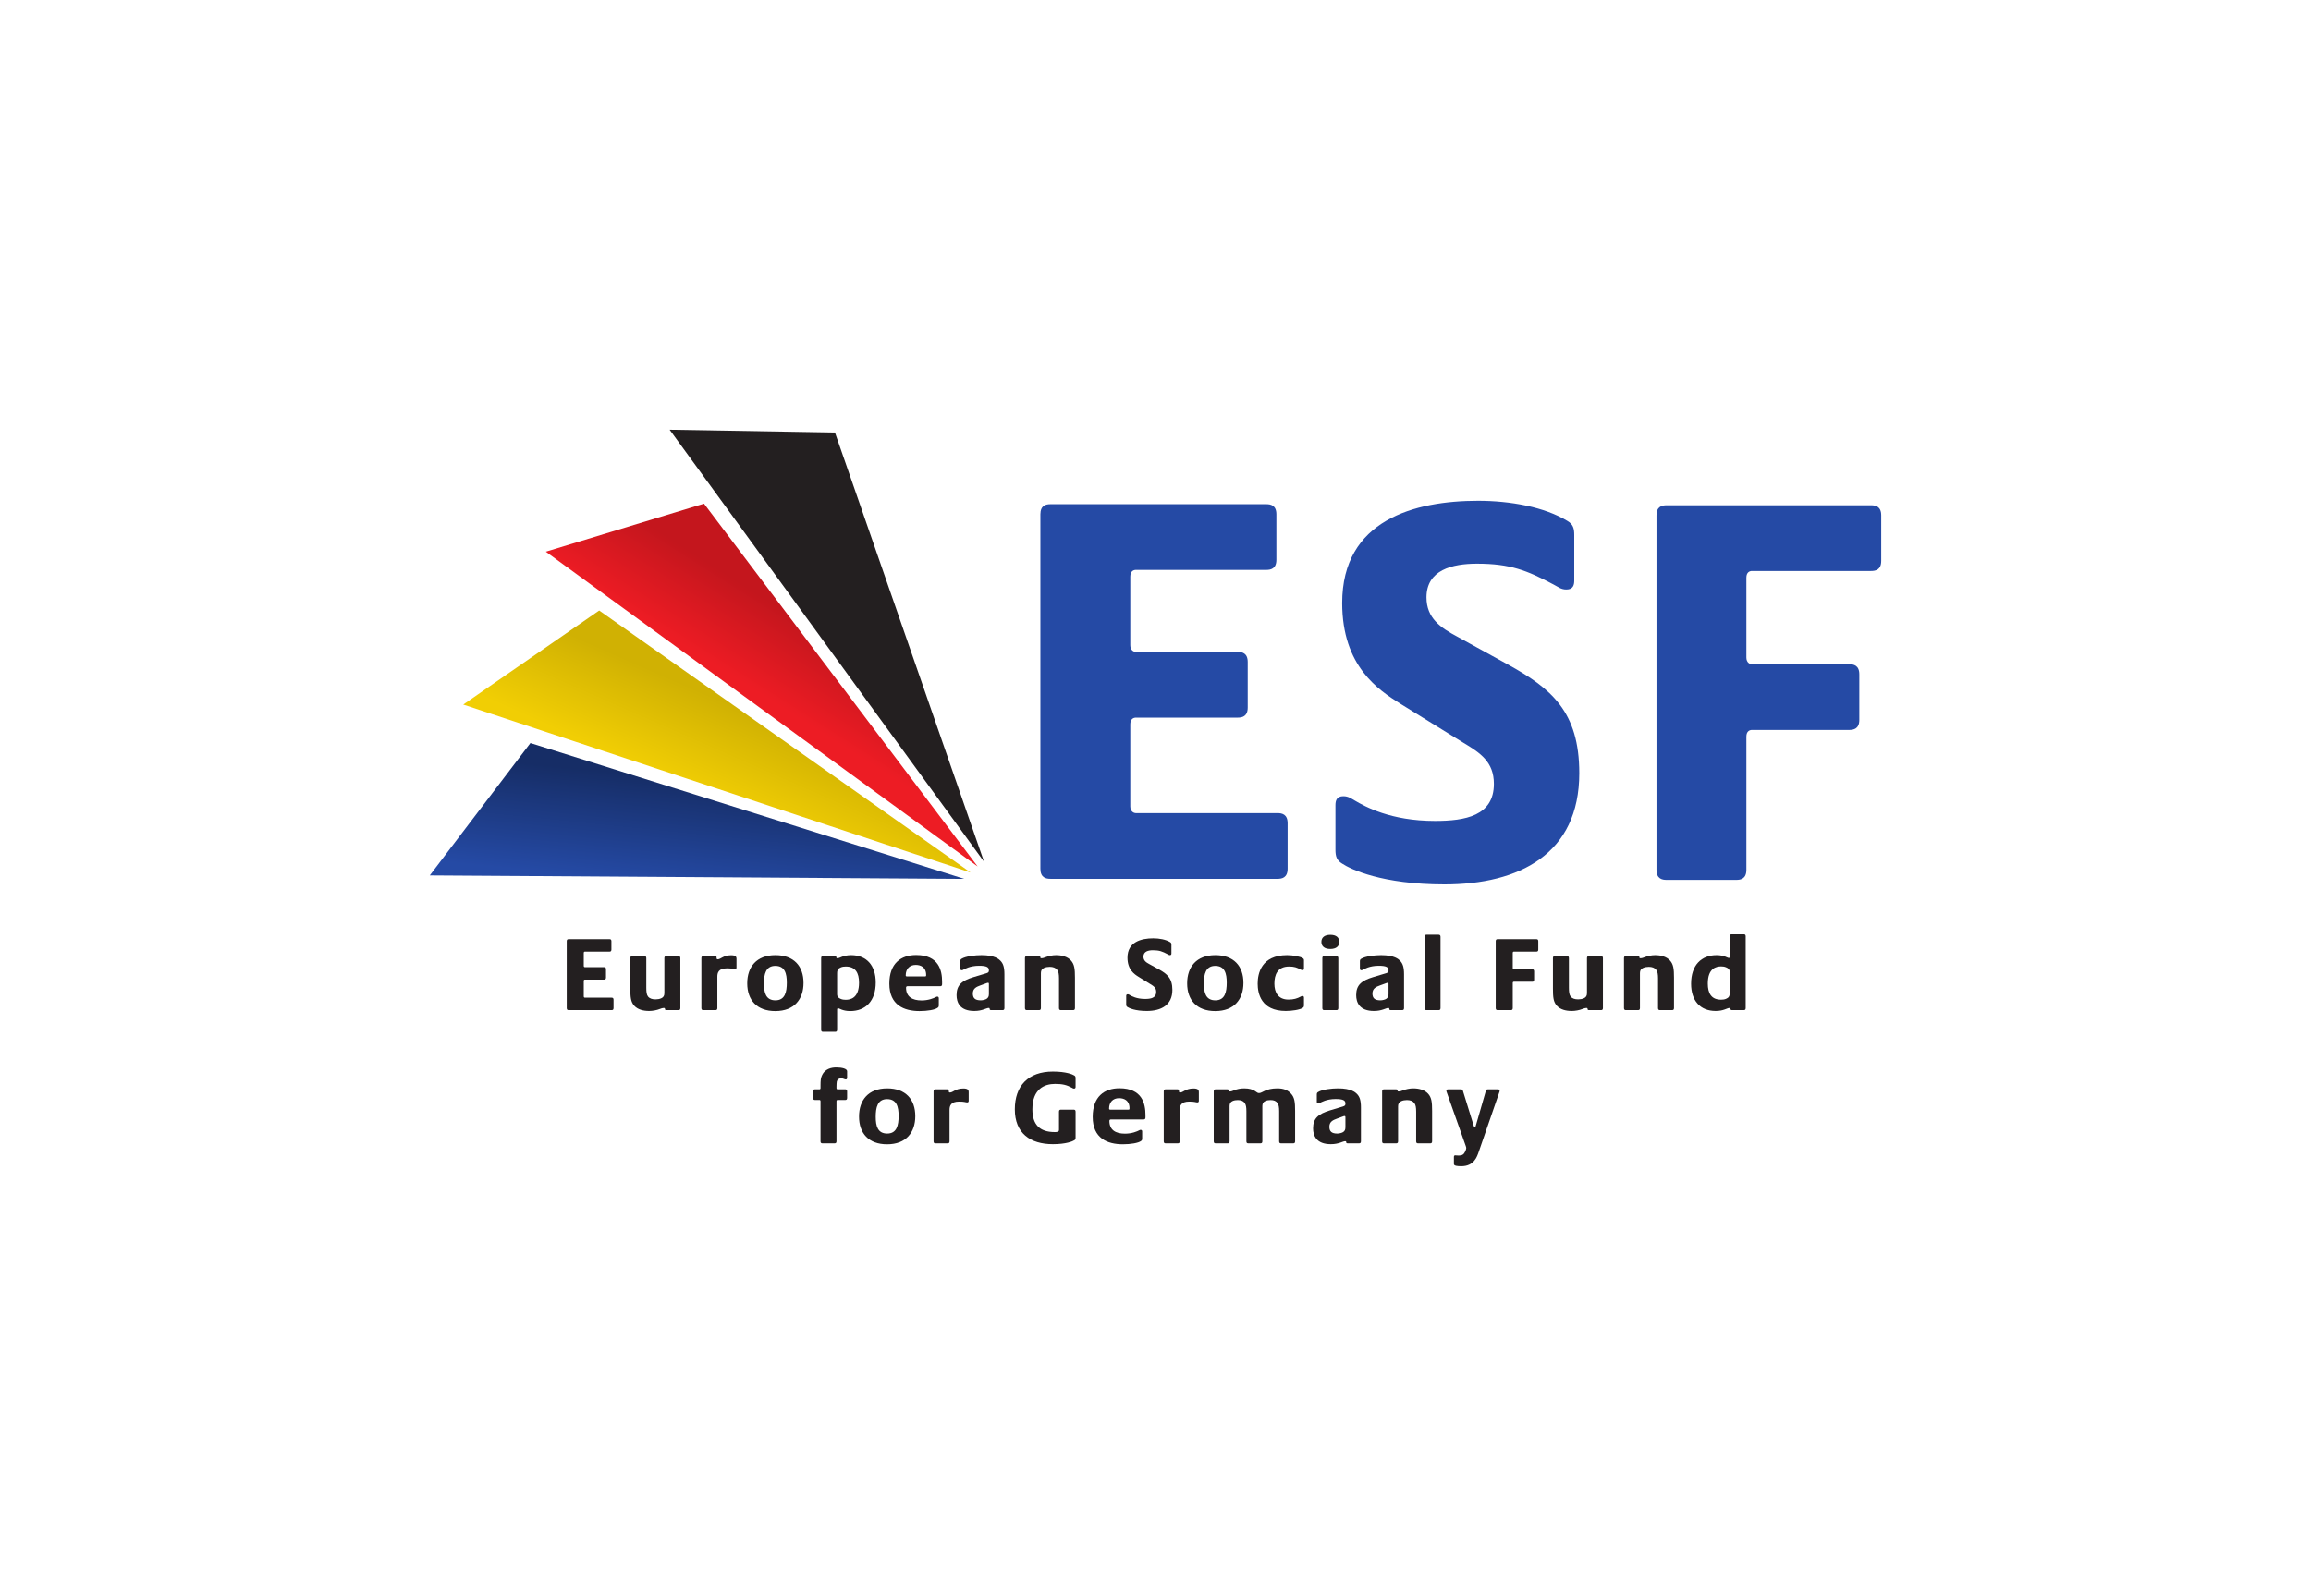
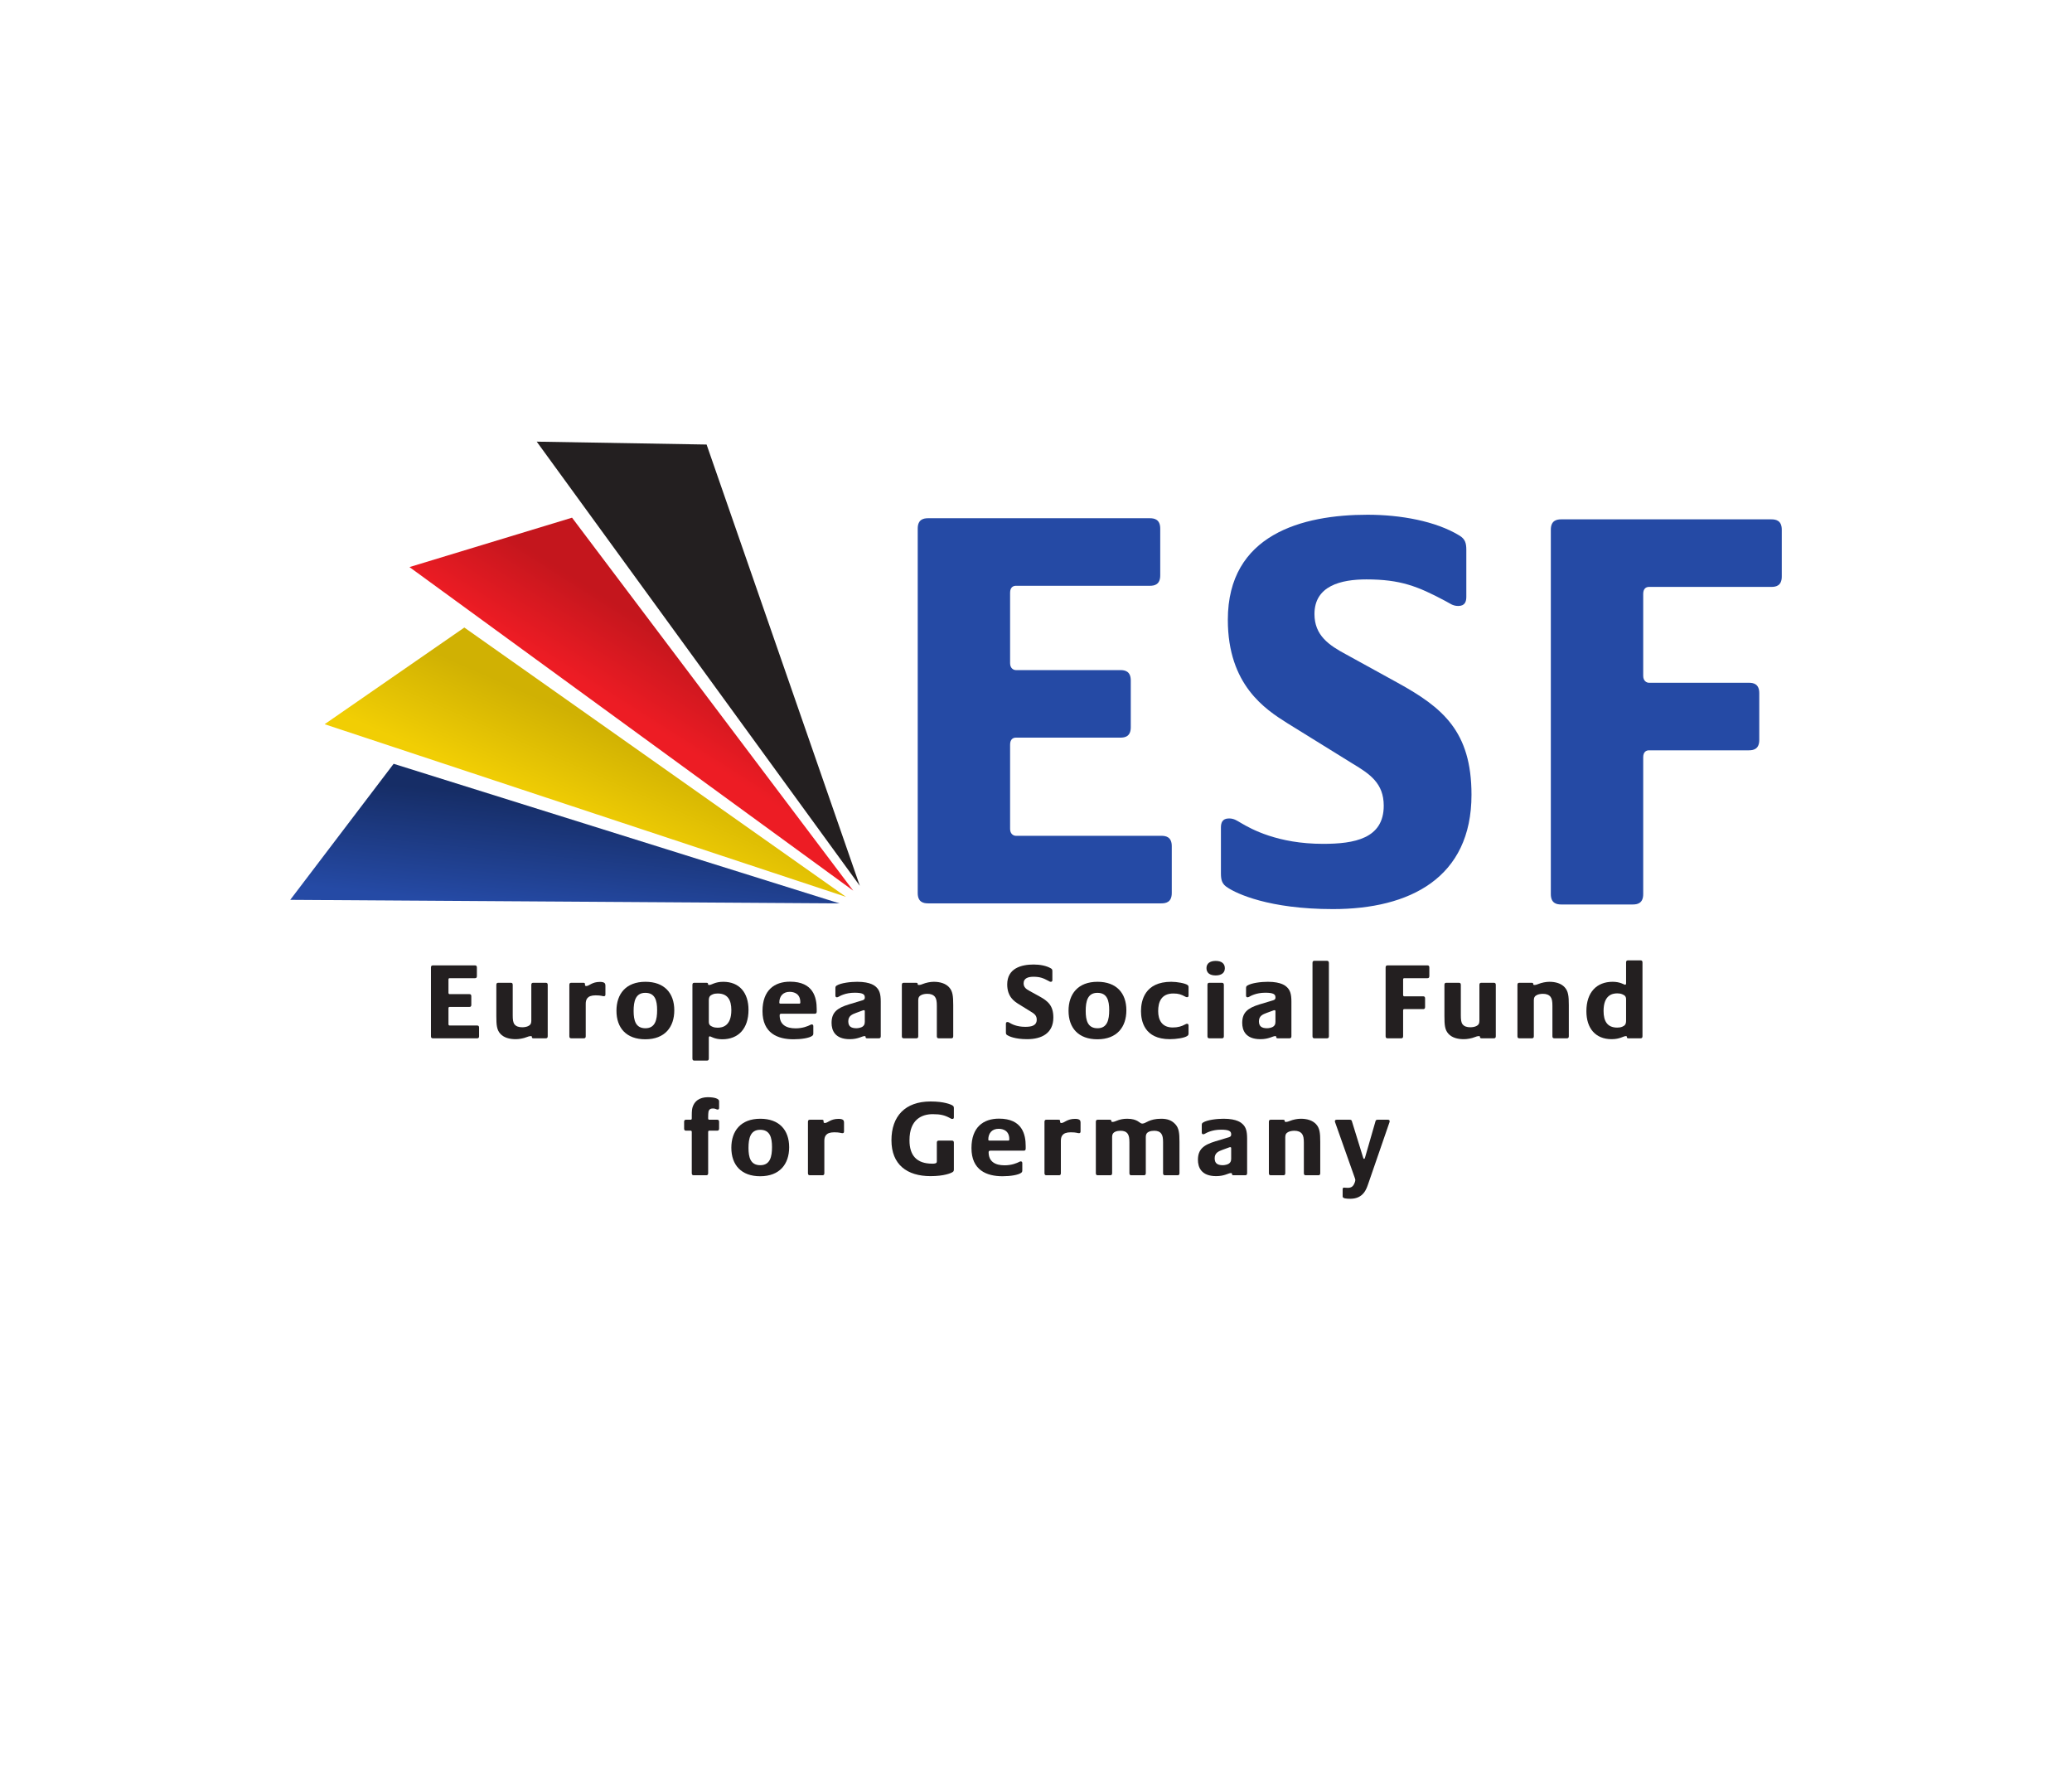
- <svg xmlns="http://www.w3.org/2000/svg" xmlns:xlink="http://www.w3.org/1999/xlink" width="188.202" height="130" id="svg12783" version="1.1">
+ <svg xmlns="http://www.w3.org/2000/svg" xmlns:xlink="http://www.w3.org/1999/xlink" width="164.202" height="140" id="svg12783" version="1.1">
  <defs id="defs12785">
    <clipPath clipPathUnits="userSpaceOnUse" id="clipPath5817-3">
      <path d="m 70.866,174.749 141.576,0 0,71.865 -141.576,0 0,-71.865 z" id="path5819-6" />
    </clipPath>
    <clipPath clipPathUnits="userSpaceOnUse" id="clipPath5837-1">
      <path d="m 70.866,203.122 52.142,-0.339 -42.327,13.253 -9.815,-12.914 z" id="path5839-0" />
    </clipPath>
    <linearGradient xlink:href="#linearGradient5845-9" id="linearGradient11498" gradientUnits="userSpaceOnUse" gradientTransform="matrix(-1.05017,-10.39465,-10.39465,1.05017,97.88153,212.3014)" spreadMethod="pad" x1="0" y1="0" x2="1" y2="0" />
    <linearGradient x1="0" y1="0" x2="1" y2="0" gradientUnits="userSpaceOnUse" gradientTransform="matrix(-1.05017,-10.39465,-10.39465,1.05017,97.88153,212.3014)" spreadMethod="pad" id="linearGradient5845-9">
      <stop style="stop-opacity:1;stop-color:#162d66" offset="0" id="stop5847-7" />
      <stop style="stop-opacity:1;stop-color:#254aa5" offset="1" id="stop5849-5" />
    </linearGradient>
    <clipPath clipPathUnits="userSpaceOnUse" id="clipPath5857-71">
      <path d="m 82.185,234.708 42.123,-30.716 -26.693,35.405 -15.43,-4.689 z" id="path5859-9" />
    </clipPath>
    <linearGradient xlink:href="#linearGradient5865-3" id="linearGradient11500" gradientUnits="userSpaceOnUse" gradientTransform="matrix(5.145,8.0852,8.0852,-5.145,103.8832,220.3507)" spreadMethod="pad" x1="0" y1="0" x2="1" y2="0" />
    <linearGradient x1="0" y1="0" x2="1" y2="0" gradientUnits="userSpaceOnUse" gradientTransform="matrix(5.145,8.0852,8.0852,-5.145,103.8832,220.3507)" spreadMethod="pad" id="linearGradient5865-3">
      <stop style="stop-opacity:1;stop-color:#ed1c24" offset="0" id="stop5867-1" />
      <stop style="stop-opacity:1;stop-color:#c4161d" offset="0.842" id="stop5869-2" />
      <stop style="stop-opacity:1;stop-color:#c4161d" offset="0.842" id="stop5871-2" />
      <stop style="stop-opacity:1;stop-color:#c4161d" offset="1" id="stop5873-8" />
    </linearGradient>
    <clipPath clipPathUnits="userSpaceOnUse" id="clipPath5881-3">
      <path d="m 70.866,174.749 141.576,0 0,71.865 -141.576,0 0,-71.865 z" id="path5883-3" />
    </clipPath>
    <clipPath clipPathUnits="userSpaceOnUse" id="clipPath5893-5">
      <path d="M 74.13,219.793 123.622,203.404 87.392,228.97 74.13,219.793 z" id="path5895-6" />
    </clipPath>
    <linearGradient xlink:href="#linearGradient5901-8" id="linearGradient11502" gradientUnits="userSpaceOnUse" gradientTransform="matrix(3.88507,8.8204,8.8204,-3.88507,98.46063,210.6549)" spreadMethod="pad" x1="0" y1="0" x2="1" y2="0" />
    <linearGradient x1="0" y1="0" x2="1" y2="0" gradientUnits="userSpaceOnUse" gradientTransform="matrix(3.88507,8.8204,8.8204,-3.88507,98.46063,210.6549)" spreadMethod="pad" id="linearGradient5901-8">
      <stop style="stop-opacity:1;stop-color:#f1ce04" offset="0" id="stop5903-6" />
      <stop style="stop-opacity:1;stop-color:#d0b103" offset="0.94" id="stop5905-6" />
      <stop style="stop-opacity:1;stop-color:#d0b103" offset="0.94" id="stop5907-3" />
      <stop style="stop-opacity:1;stop-color:#d0b103" offset="1" id="stop5909-4" />
    </linearGradient>
    <clipPath clipPathUnits="userSpaceOnUse" id="clipPath5917-8">
      <path d="m 70.866,174.749 141.576,0 0,71.865 -141.576,0 0,-71.865 z" id="path5919-33" />
    </clipPath>
  </defs>
-   <g id="layer1" transform="translate(-103.0418,-335.9336)">
+   <g id="layer1" transform="translate(-115.0418,-335.9336)">
    <g transform="matrix(0.75,0,0,0.75,119.7333,-343.338)" id="g9717">
      <g id="g13879" transform="translate(-200.5151,797.71)">
        <g id="g6668-3" transform="matrix(1.113203,0,0,-1.113203,146.0382,429.1832)">
          <g id="g5813-7">
            <g id="g5815-4" clip-path="url(#clipPath5817-3)">
              <g id="g5821-6" transform="translate(153.5546,202.7882)">
                <path d="m 0,0 -22.141,0 c -0.439,0 -0.987,0.11 -0.987,0.987 l 0,34.583 c 0,0.877 0.548,0.986 0.987,0.986 l 21.046,0 c 0.437,0 0.986,-0.109 0.986,-0.986 l 0,-4.44 c 0,-0.877 -0.549,-0.986 -0.986,-0.986 l -12.716,0 c -0.22,0 -0.548,-0.11 -0.548,-0.658 l 0,-6.686 c 0,-0.494 0.328,-0.658 0.548,-0.658 l 9.92,0 c 0.439,0 0.986,-0.109 0.986,-0.986 l 0,-4.44 c 0,-0.877 -0.547,-0.986 -0.986,-0.986 l -9.92,0 c -0.22,0 -0.548,-0.11 -0.548,-0.658 l 0,-8.003 c 0,-0.491 0.328,-0.656 0.548,-0.656 L 0,6.413 c 0.439,0 0.987,-0.111 0.987,-0.987 l 0,-4.439 C 0.987,0.11 0.439,0 0,0" style="fill:#254aa5;fill-opacity:1;fill-rule:nonzero;stroke:none" id="path5823-0" />
              </g>
              <g id="g5825-5" transform="translate(169.8386,202.2443)">
                <path d="m 0,0 c -6.084,0 -9.152,1.48 -9.976,2.028 -0.547,0.329 -0.656,0.712 -0.656,1.37 l 0,4.33 c 0,0.438 0.109,0.877 0.767,0.877 0.492,0 0.767,-0.22 1.151,-0.439 0.932,-0.548 3.452,-1.973 7.782,-1.973 2.96,0 5.754,0.493 5.754,3.617 0,2.137 -1.315,3.014 -2.959,4.001 l -6.193,3.837 c -2.083,1.314 -5.646,3.617 -5.646,9.81 0,8.111 7.071,9.974 13.264,9.974 3.124,0 6.467,-0.602 8.714,-1.972 0.547,-0.33 0.659,-0.713 0.659,-1.371 l 0,-4.439 c 0,-0.439 -0.112,-0.877 -0.768,-0.877 -0.548,0 -0.822,0.274 -1.261,0.493 -2.576,1.37 -4.22,2.028 -7.454,2.028 -2.411,0 -4.931,-0.603 -4.931,-3.288 0,-2.028 1.37,-2.96 3.013,-3.837 L 6.138,21.484 C 10.413,19.127 13.152,16.88 13.152,10.851 13.152,2.959 7.289,0 0,0" style="fill:#254aa5;fill-opacity:1;fill-rule:nonzero;stroke:none" id="path5827-6" />
              </g>
              <g id="g5829-5" transform="translate(211.4556,232.8258)">
                <path d="m 0,0 -11.619,0 c -0.218,0 -0.547,-0.109 -0.547,-0.658 l 0,-7.782 c 0,-0.494 0.329,-0.658 0.547,-0.658 l 9.482,0 c 0.439,0 0.987,-0.109 0.987,-0.986 l 0,-4.44 c 0,-0.876 -0.548,-0.986 -0.987,-0.986 l -9.482,0 c -0.218,0 -0.547,-0.11 -0.547,-0.658 l 0,-12.988 c 0,-0.878 -0.548,-0.987 -0.986,-0.987 l -6.797,0 c -0.438,0 -0.986,0.109 -0.986,0.987 l 0,34.582 c 0,0.877 0.548,0.987 0.986,0.987 L 0,6.413 c 0.439,0 0.987,-0.11 0.987,-0.987 l 0,-4.439 C 0.987,0.109 0.439,0 0,0" style="fill:#254aa5;fill-opacity:1;fill-rule:nonzero;stroke:none" id="path5831-4" />
              </g>
            </g>
          </g>
          <g id="g5833-7">
            <g id="g5835-4" clip-path="url(#clipPath5837-1)">
              <g id="g5841-7">
                <g id="g5843-0">
                  <path d="m 70.866,203.122 52.142,-0.339 -42.327,13.253 -9.815,-12.914 z" style="fill:url(#linearGradient11498);stroke:none" id="path5851-6" />
                </g>
              </g>
            </g>
          </g>
          <g id="g5853-1">
            <g id="g5855-0" clip-path="url(#clipPath5857-71)">
              <g id="g5861-1">
                <g id="g5863-5">
                  <path d="m 82.185,234.708 42.123,-30.716 -26.693,35.405 -15.43,-4.689 z" style="fill:url(#linearGradient11500);stroke:none" id="path5875-5" />
                </g>
              </g>
            </g>
          </g>
          <g id="g5877-9">
            <g id="g5879-5" clip-path="url(#clipPath5881-3)">
              <g id="g5885-4" transform="translate(124.9311,204.4547)">
                <path d="M 0,0 -14.544,41.885 -30.668,42.159 0,0 z" style="fill:#231f20;fill-opacity:1;fill-rule:nonzero;stroke:none" id="path5887-5" />
              </g>
            </g>
          </g>
          <g id="g5889-0">
            <g id="g5891-8" clip-path="url(#clipPath5893-5)">
              <g id="g5897-5">
                <g id="g5899-3">
                  <path d="M 74.13,219.793 123.622,203.404 87.392,228.97 74.13,219.793 z" style="fill:url(#linearGradient11502);stroke:none" id="path5911-2" />
                </g>
              </g>
            </g>
          </g>
          <g id="g5913-3">
            <g id="g5915-7" clip-path="url(#clipPath5917-8)">
              <g id="g5921-9" transform="translate(88.6039,189.9799)">
                <path d="m 0,0 -4.192,0 c -0.083,0 -0.187,0.02 -0.187,0.187 l 0,6.547 c 0,0.166 0.104,0.187 0.187,0.187 l 3.984,0 c 0.084,0 0.187,-0.021 0.187,-0.187 l 0,-0.84 c 0,-0.167 -0.103,-0.187 -0.187,-0.187 l -2.407,0 c -0.041,0 -0.103,-0.021 -0.103,-0.125 l 0,-1.266 c 0,-0.093 0.062,-0.124 0.103,-0.124 l 1.878,0 c 0.083,0 0.187,-0.021 0.187,-0.187 l 0,-0.84 c 0,-0.167 -0.104,-0.187 -0.187,-0.187 l -1.878,0 c -0.041,0 -0.103,-0.021 -0.103,-0.124 l 0,-1.516 c 0,-0.093 0.062,-0.124 0.103,-0.124 l 2.615,0 c 0.083,0 0.187,-0.021 0.187,-0.187 l 0,-0.84 C 0.187,0.02 0.083,0 0,0" style="fill:#231f20;fill-opacity:1;fill-rule:nonzero;stroke:none" id="path5923-8" />
              </g>
              <g id="g5925-7" transform="translate(95.1196,189.9799)">
                <path d="m 0,0 -1.173,0 c -0.124,0 -0.145,0.062 -0.145,0.135 0,0.041 0,0.072 -0.104,0.072 -0.124,0 -0.29,-0.051 -0.383,-0.093 -0.301,-0.124 -0.727,-0.197 -1.048,-0.197 -0.592,0 -1.121,0.145 -1.453,0.508 -0.342,0.374 -0.384,0.83 -0.384,1.682 l 0,2.977 c 0,0.166 0.104,0.187 0.187,0.187 l 1.183,0 c 0.083,0 0.186,-0.021 0.186,-0.187 l 0,-2.895 c 0,-0.414 0.032,-0.684 0.166,-0.861 0.156,-0.197 0.405,-0.28 0.737,-0.28 0.177,0 0.394,0.031 0.55,0.104 0.208,0.093 0.311,0.239 0.311,0.498 l 0,3.434 c 0,0.166 0.104,0.187 0.187,0.187 l 1.183,0 c 0.083,0 0.187,-0.021 0.187,-0.187 l 0,-4.897 C 0.187,0.02 0.083,0 0,0" style="fill:#231f20;fill-opacity:1;fill-rule:nonzero;stroke:none" id="path5927-5" />
              </g>
              <g id="g5929-4" transform="translate(100.6388,193.9749)">
                <path d="m 0,0 c -0.156,0 -0.239,0.083 -0.789,0.083 -0.83,0 -0.934,-0.435 -0.934,-0.82 l 0,-3.071 c 0,-0.167 -0.103,-0.187 -0.186,-0.187 l -1.183,0 c -0.083,0 -0.187,0.02 -0.187,0.187 l 0,4.897 c 0,0.166 0.104,0.187 0.187,0.187 l 1.152,0 c 0.124,0 0.145,-0.062 0.145,-0.135 l 0,-0.082 c 0,-0.053 0.052,-0.094 0.114,-0.094 0.301,0 0.529,0.394 1.307,0.394 0.457,0 0.519,-0.166 0.519,-0.342 l 0,-0.862 C 0.145,0.062 0.104,0 0,0" style="fill:#231f20;fill-opacity:1;fill-rule:nonzero;stroke:none" id="path5931-7" />
              </g>
              <g id="g5933-1" transform="translate(104.5705,194.2964)">
                <path d="m 0,0 c -0.934,0 -1.11,-0.809 -1.11,-1.722 0,-0.893 0.187,-1.64 1.12,-1.64 0.934,0 1.111,0.809 1.111,1.723 C 1.121,-0.747 0.934,0 0,0 m 0,-4.41 c -1.795,0 -2.739,1.07 -2.739,2.708 0,1.588 0.892,2.75 2.749,2.75 1.796,0 2.74,-1.069 2.74,-2.708 0,-1.587 -0.893,-2.75 -2.75,-2.75" style="fill:#231f20;fill-opacity:1;fill-rule:nonzero;stroke:none" id="path5935-2" />
              </g>
              <g id="g5937-2" transform="translate(111.4389,194.2339)">
                <path d="m 0,0 c -0.166,0 -0.332,-0.021 -0.477,-0.083 -0.229,-0.104 -0.364,-0.196 -0.364,-0.581 l 0,-2.023 c 0,-0.28 0.135,-0.384 0.364,-0.478 0.145,-0.062 0.311,-0.082 0.477,-0.082 0.467,0 1.297,0.165 1.297,1.67 C 1.297,-0.611 0.944,0 0,0 m 0.436,-4.347 c -0.737,0 -1.079,0.28 -1.183,0.28 -0.062,0 -0.094,-0.052 -0.094,-0.135 l 0,-1.982 c 0,-0.166 -0.103,-0.186 -0.186,-0.186 l -1.183,0 c -0.083,0 -0.187,0.02 -0.187,0.186 l 0,7.014 c 0,0.166 0.104,0.187 0.187,0.187 l 1.152,0 c 0.124,0 0.145,-0.062 0.145,-0.135 0,-0.041 0.01,-0.073 0.114,-0.073 0.228,0 0.539,0.301 1.328,0.301 1.525,0 2.397,-1.027 2.397,-2.666 0,-1.816 -0.996,-2.791 -2.49,-2.791" style="fill:#231f20;fill-opacity:1;fill-rule:nonzero;stroke:none" id="path5939-7" />
              </g>
              <g id="g5941-9" transform="translate(118.2658,194.3899)">
                <path d="m 0,0 c -0.612,0 -0.976,-0.405 -0.976,-1.017 0,-0.062 0.021,-0.103 0.125,-0.103 l 1.743,0 c 0.104,0 0.125,0.02 0.125,0.134 C 1.017,-0.187 0.446,0 0,0 m 2.386,-2.076 -3.175,0 c -0.093,0 -0.155,-0.041 -0.155,-0.145 0,-0.881 0.602,-1.244 1.515,-1.244 0.684,0 1.182,0.218 1.38,0.321 0.062,0.031 0.083,0.052 0.155,0.052 0.114,0 0.145,-0.083 0.145,-0.166 l 0,-0.654 c 0,-0.135 -0.01,-0.197 -0.114,-0.27 -0.259,-0.197 -0.996,-0.321 -1.763,-0.321 -1.516,0 -2.947,0.581 -2.947,2.676 0,1.982 1.131,2.792 2.615,2.792 2.22,0 2.531,-1.515 2.531,-2.604 l 0,-0.25 c 0,-0.166 -0.104,-0.187 -0.187,-0.187" style="fill:#231f20;fill-opacity:1;fill-rule:nonzero;stroke:none" id="path5943-8" />
              </g>
              <g id="g5945-5" transform="translate(125.4036,192.5429)">
                <path d="m 0,0 c 0,0.073 -0.021,0.104 -0.083,0.104 -0.073,0 -0.073,-0.01 -0.166,-0.042 L -0.84,-0.155 c -0.333,-0.125 -0.727,-0.27 -0.727,-0.789 0,-0.467 0.238,-0.664 0.779,-0.664 0.196,0 0.477,0.073 0.58,0.156 C -0.104,-1.369 0,-1.276 0,-1.006 L 0,0 z m 1.328,-2.563 -1.11,0 c -0.125,0 -0.146,0.062 -0.146,0.135 0,0.042 0,0.073 -0.103,0.073 -0.229,0 -0.602,-0.291 -1.391,-0.291 -1.411,0 -1.732,0.831 -1.732,1.546 0,0.986 0.519,1.411 1.639,1.754 l 1.173,0.353 C -0.166,1.059 0,1.09 0,1.297 l 0,0.042 c 0,0.29 -0.228,0.425 -0.965,0.425 -0.882,0 -1.411,-0.322 -1.526,-0.384 -0.062,-0.031 -0.093,-0.051 -0.165,-0.051 -0.093,0 -0.135,0.072 -0.135,0.166 l 0,0.674 c 0,0.124 0.01,0.207 0.114,0.269 0.404,0.26 1.338,0.363 1.961,0.363 1.297,0 1.702,-0.404 1.826,-0.529 C 1.391,1.993 1.515,1.639 1.515,0.924 l 0,-3.3 c 0,-0.166 -0.104,-0.187 -0.187,-0.187" style="fill:#231f20;fill-opacity:1;fill-rule:nonzero;stroke:none" id="path5947-1" />
              </g>
              <g id="g5949-6" transform="translate(133.6106,189.9799)">
                <path d="m 0,0 -1.183,0 c -0.083,0 -0.186,0.02 -0.186,0.187 l 0,2.895 c 0,0.415 -0.042,0.674 -0.177,0.851 -0.156,0.197 -0.394,0.29 -0.726,0.29 -0.177,0 -0.395,-0.031 -0.55,-0.104 C -3.03,4.026 -3.134,3.881 -3.134,3.622 l 0,-3.435 C -3.134,0.02 -3.237,0 -3.32,0 L -4.503,0 C -4.586,0 -4.69,0.02 -4.69,0.187 l 0,4.897 c 0,0.166 0.104,0.187 0.187,0.187 l 1.172,0 c 0.125,0 0.146,-0.062 0.146,-0.135 0,-0.041 0.01,-0.073 0.114,-0.073 0.124,0 0.279,0.052 0.373,0.094 0.301,0.124 0.716,0.207 1.038,0.207 0.591,0 1.121,-0.155 1.453,-0.518 0.342,-0.374 0.394,-0.83 0.394,-1.681 l 0,-2.978 C 0.187,0.02 0.083,0 0,0" style="fill:#231f20;fill-opacity:1;fill-rule:nonzero;stroke:none" id="path5951-6" />
              </g>
              <g id="g5953-2" transform="translate(140.8106,189.8969)">
                <path d="m 0,0 c -1.152,0 -1.733,0.28 -1.889,0.384 -0.103,0.062 -0.124,0.135 -0.124,0.26 l 0,0.819 c 0,0.083 0.021,0.166 0.145,0.166 0.093,0 0.145,-0.042 0.218,-0.083 0.177,-0.104 0.654,-0.374 1.473,-0.374 0.561,0 1.09,0.094 1.09,0.685 0,0.405 -0.249,0.571 -0.561,0.758 L -0.82,3.341 c -0.395,0.249 -1.069,0.685 -1.069,1.857 0,1.536 1.339,1.889 2.511,1.889 0.592,0 1.225,-0.114 1.65,-0.374 C 2.376,6.651 2.397,6.578 2.397,6.454 l 0,-0.841 C 2.397,5.53 2.376,5.447 2.251,5.447 2.148,5.447 2.096,5.499 2.013,5.541 1.525,5.8 1.214,5.925 0.602,5.925 c -0.457,0 -0.934,-0.115 -0.934,-0.623 0,-0.384 0.259,-0.56 0.57,-0.726 L 1.162,4.067 C 1.971,3.621 2.49,3.196 2.49,2.055 2.49,0.56 1.38,0 0,0" style="fill:#231f20;fill-opacity:1;fill-rule:nonzero;stroke:none" id="path5955-7" />
              </g>
              <g id="g5957-3" transform="translate(147.4816,194.2964)">
                <path d="m 0,0 c -0.934,0 -1.11,-0.809 -1.11,-1.722 0,-0.893 0.187,-1.64 1.121,-1.64 0.934,0 1.11,0.809 1.11,1.723 C 1.121,-0.747 0.934,0 0,0 m 0,-4.41 c -1.794,0 -2.739,1.07 -2.739,2.708 0,1.588 0.893,2.75 2.75,2.75 1.795,0 2.739,-1.069 2.739,-2.708 0,-1.587 -0.892,-2.75 -2.75,-2.75" style="fill:#231f20;fill-opacity:1;fill-rule:nonzero;stroke:none" id="path5959-9" />
              </g>
              <g id="g5961-6" transform="translate(156.0201,190.2084)">
                <path d="m 0,0 c -0.259,-0.197 -1.068,-0.311 -1.661,-0.311 -2.427,0 -2.739,1.732 -2.739,2.666 0,0.986 0.354,2.781 2.875,2.781 0.56,0 1.328,-0.145 1.535,-0.301 C 0.114,4.762 0.114,4.701 0.114,4.576 l 0,-0.737 c 0,-0.083 -0.02,-0.166 -0.145,-0.166 -0.073,0 -0.104,0.02 -0.166,0.052 -0.384,0.207 -0.634,0.3 -1.131,0.3 -1.163,0 -1.442,-0.83 -1.442,-1.67 0,-0.84 0.353,-1.556 1.38,-1.556 0.498,0 0.84,0.104 1.203,0.301 0.063,0.031 0.083,0.052 0.156,0.052 0.114,0 0.145,-0.084 0.145,-0.166 l 0,-0.716 C 0.114,0.135 0.104,0.072 0,0" style="fill:#231f20;fill-opacity:1;fill-rule:nonzero;stroke:none" id="path5963-1" />
              </g>
              <g id="g5965-3" transform="translate(159.2981,189.9799)">
                <path d="M 0,0 -1.182,0 C -1.266,0 -1.37,0.02 -1.37,0.187 l 0,4.897 c 0,0.166 0.104,0.187 0.188,0.187 l 1.182,0 c 0.083,0 0.187,-0.031 0.187,-0.197 l 0,-4.887 C 0.187,0.02 0.083,0 0,0 m -0.591,5.967 c -0.56,0 -0.872,0.248 -0.872,0.694 0,0.436 0.322,0.685 0.872,0.685 0.56,0 0.872,-0.249 0.872,-0.695 0,-0.436 -0.323,-0.684 -0.872,-0.684" style="fill:#231f20;fill-opacity:1;fill-rule:nonzero;stroke:none" id="path5967-1" />
              </g>
              <g id="g5969-1" transform="translate(164.3821,192.5429)">
                <path d="m 0,0 c 0,0.073 -0.022,0.104 -0.083,0.104 -0.073,0 -0.073,-0.01 -0.166,-0.042 l -0.592,-0.217 c -0.332,-0.125 -0.727,-0.27 -0.727,-0.789 0,-0.467 0.24,-0.664 0.779,-0.664 0.197,0 0.477,0.073 0.581,0.156 C -0.104,-1.369 0,-1.276 0,-1.006 L 0,0 z m 1.328,-2.563 -1.11,0 c -0.125,0 -0.145,0.062 -0.145,0.135 0,0.042 0,0.073 -0.104,0.073 -0.229,0 -0.602,-0.291 -1.391,-0.291 -1.411,0 -1.732,0.831 -1.732,1.546 0,0.986 0.519,1.411 1.638,1.754 l 1.174,0.353 C -0.166,1.059 0,1.09 0,1.297 l 0,0.042 c 0,0.29 -0.229,0.425 -0.965,0.425 -0.883,0 -1.411,-0.322 -1.525,-0.384 -0.062,-0.031 -0.094,-0.051 -0.166,-0.051 -0.094,0 -0.135,0.072 -0.135,0.166 l 0,0.674 c 0,0.124 0.01,0.207 0.114,0.269 0.405,0.26 1.338,0.363 1.961,0.363 1.297,0 1.702,-0.404 1.827,-0.529 C 1.39,1.993 1.515,1.639 1.515,0.924 l 0,-3.3 c 0,-0.166 -0.104,-0.187 -0.187,-0.187" style="fill:#231f20;fill-opacity:1;fill-rule:nonzero;stroke:none" id="path5971-2" />
              </g>
              <g id="g5973-8" transform="translate(169.2681,189.9799)">
                <path d="m 0,0 -1.183,0 c -0.083,0 -0.186,0.02 -0.186,0.187 l 0,6.983 c 0,0.166 0.103,0.187 0.186,0.187 l 1.183,0 c 0.083,0 0.187,-0.032 0.187,-0.198 l 0,-6.972 C 0.187,0.02 0.083,0 0,0" style="fill:#231f20;fill-opacity:1;fill-rule:nonzero;stroke:none" id="path5975-5" />
              </g>
              <g id="g5977-4" transform="translate(178.8031,195.6869)">
                <path d="m 0,0 -2.199,0 c -0.042,0 -0.104,-0.021 -0.104,-0.125 l 0,-1.473 c 0,-0.093 0.062,-0.125 0.104,-0.125 l 1.795,0 c 0.082,0 0.186,-0.02 0.186,-0.186 l 0,-0.841 c 0,-0.166 -0.104,-0.186 -0.186,-0.186 l -1.795,0 c -0.042,0 -0.104,-0.022 -0.104,-0.125 l 0,-2.459 c 0,-0.167 -0.104,-0.187 -0.187,-0.187 l -1.286,0 c -0.083,0 -0.188,0.02 -0.188,0.187 l 0,6.547 c 0,0.166 0.105,0.187 0.188,0.187 l 3.776,0 c 0.083,0 0.186,-0.021 0.186,-0.187 l 0,-0.84 C 0.186,0.02 0.083,0 0,0" style="fill:#231f20;fill-opacity:1;fill-rule:nonzero;stroke:none" id="path5979-1" />
              </g>
              <g id="g5981-4" transform="translate(185.1106,189.9799)">
                <path d="m 0,0 -1.171,0 c -0.125,0 -0.146,0.062 -0.146,0.135 0,0.041 0,0.072 -0.104,0.072 -0.125,0 -0.291,-0.051 -0.383,-0.093 -0.302,-0.124 -0.727,-0.197 -1.049,-0.197 -0.591,0 -1.12,0.145 -1.452,0.508 -0.343,0.374 -0.384,0.83 -0.384,1.682 l 0,2.977 c 0,0.166 0.103,0.187 0.186,0.187 l 1.183,0 c 0.083,0 0.188,-0.021 0.188,-0.187 l 0,-2.895 c 0,-0.414 0.03,-0.684 0.166,-0.861 0.155,-0.197 0.403,-0.28 0.736,-0.28 0.177,0 0.394,0.031 0.55,0.104 0.208,0.093 0.311,0.239 0.311,0.498 l 0,3.434 c 0,0.166 0.103,0.187 0.187,0.187 l 1.182,0 c 0.083,0 0.187,-0.021 0.187,-0.187 l 0,-4.897 C 0.187,0.02 0.083,0 0,0" style="fill:#231f20;fill-opacity:1;fill-rule:nonzero;stroke:none" id="path5983-5" />
              </g>
              <g id="g5985-1" transform="translate(192.0416,189.9799)">
                <path d="M 0,0 -1.183,0 C -1.266,0 -1.37,0.02 -1.37,0.187 l 0,2.895 c 0,0.415 -0.041,0.674 -0.176,0.851 -0.156,0.197 -0.394,0.29 -0.726,0.29 -0.177,0 -0.395,-0.031 -0.55,-0.104 C -3.03,4.026 -3.134,3.881 -3.134,3.622 l 0,-3.435 C -3.134,0.02 -3.237,0 -3.32,0 L -4.503,0 C -4.586,0 -4.69,0.02 -4.69,0.187 l 0,4.897 c 0,0.166 0.104,0.187 0.187,0.187 l 1.172,0 c 0.125,0 0.145,-0.062 0.145,-0.135 0,-0.041 0.011,-0.073 0.114,-0.073 0.125,0 0.281,0.052 0.374,0.094 0.302,0.124 0.717,0.207 1.038,0.207 0.592,0 1.12,-0.155 1.452,-0.518 0.343,-0.374 0.395,-0.83 0.395,-1.681 l 0,-2.978 C 0.187,0.02 0.083,0 0,0" style="fill:#231f20;fill-opacity:1;fill-rule:nonzero;stroke:none" id="path5987-1" />
              </g>
              <g id="g5989-3" transform="translate(197.6636,193.6844)">
                <path d="m 0,0 c 0,0.28 -0.135,0.383 -0.363,0.477 -0.145,0.063 -0.311,0.084 -0.477,0.084 -0.467,0 -1.297,-0.166 -1.297,-1.671 0,-0.966 0.353,-1.578 1.297,-1.578 0.166,0 0.332,0.021 0.477,0.083 C -0.135,-2.501 0,-2.408 0,-2.023 L 0,0 z m 1.37,-3.704 -1.153,0 c -0.123,0 -0.144,0.062 -0.144,0.134 0,0.042 0,0.073 -0.104,0.073 -0.228,0 -0.55,-0.29 -1.339,-0.29 -1.525,0 -2.397,1.017 -2.397,2.656 0,1.816 0.997,2.791 2.491,2.791 0.737,0 1.079,-0.28 1.183,-0.28 C -0.031,1.38 0,1.432 0,1.515 l 0,1.992 c 0,0.166 0.104,0.187 0.187,0.187 l 1.183,0 c 0.083,0 0.187,-0.021 0.187,-0.187 l 0,-7.025 c 0,-0.166 -0.104,-0.186 -0.187,-0.186" style="fill:#231f20;fill-opacity:1;fill-rule:nonzero;stroke:none" id="path5991-6" />
              </g>
              <g id="g5993-0" transform="translate(111.3869,181.2134)">
                <path d="m 0,0 -0.757,0 c -0.042,0 -0.094,-0.031 -0.094,-0.125 l 0,-3.922 c 0,-0.166 -0.104,-0.186 -0.187,-0.186 l -1.182,0 c -0.083,0 -0.187,0.02 -0.187,0.186 l 0,3.922 C -2.407,-0.031 -2.459,0 -2.501,0 L -2.947,0 C -3.03,0 -3.133,0.021 -3.133,0.187 l 0,0.663 c 0,0.167 0.103,0.188 0.186,0.188 l 0.446,0 c 0.042,0 0.094,0.031 0.094,0.124 l 0,0.26 c 0,0.488 0.031,0.695 0.104,0.882 0.29,0.768 1.006,0.871 1.442,0.871 0.55,0 1.048,-0.124 1.048,-0.373 l 0,-0.633 c 0,-0.125 -0.063,-0.166 -0.135,-0.166 -0.124,0 -0.208,0.104 -0.436,0.104 -0.239,0 -0.373,-0.073 -0.436,-0.301 C -0.84,1.733 -0.851,1.443 -0.851,1.297 l 0,-0.135 c 0,-0.093 0.052,-0.124 0.094,-0.124 l 0.757,0 c 0.083,0 0.187,-0.021 0.187,-0.188 l 0,-0.663 C 0.187,0.021 0.083,0 0,0" style="fill:#231f20;fill-opacity:1;fill-rule:nonzero;stroke:none" id="path5995-6" />
              </g>
              <g id="g5997-0" transform="translate(115.4748,181.2964)">
                <path d="m 0,0 c -0.934,0 -1.11,-0.81 -1.11,-1.723 0,-0.892 0.186,-1.638 1.12,-1.638 0.934,0 1.111,0.809 1.111,1.722 C 1.121,-0.747 0.934,0 0,0 m 0,-4.41 c -1.795,0 -2.739,1.07 -2.739,2.708 0,1.588 0.892,2.75 2.749,2.75 1.795,0 2.739,-1.068 2.739,-2.708 0,-1.587 -0.892,-2.75 -2.749,-2.75" style="fill:#231f20;fill-opacity:1;fill-rule:nonzero;stroke:none" id="path5999-4" />
              </g>
              <g id="g6001-3" transform="translate(123.2867,180.9749)">
                <path d="m 0,0 c -0.156,0 -0.239,0.083 -0.789,0.083 -0.83,0 -0.934,-0.436 -0.934,-0.82 l 0,-3.072 c 0,-0.166 -0.103,-0.186 -0.186,-0.186 l -1.183,0 c -0.083,0 -0.187,0.02 -0.187,0.186 l 0,4.898 c 0,0.166 0.104,0.187 0.187,0.187 l 1.151,0 c 0.125,0 0.146,-0.062 0.146,-0.134 l 0,-0.083 c 0,-0.053 0.052,-0.094 0.114,-0.094 0.301,0 0.529,0.394 1.307,0.394 0.457,0 0.519,-0.166 0.519,-0.342 l 0,-0.861 C 0.145,0.062 0.103,0 0,0" style="fill:#231f20;fill-opacity:1;fill-rule:nonzero;stroke:none" id="path6003-2" />
              </g>
              <g id="g6005-2" transform="translate(133.7346,177.2809)">
                <path d="m 0,0 c -0.156,-0.104 -0.81,-0.384 -2.086,-0.384 -2.231,0 -3.715,1.089 -3.715,3.403 0,2.283 1.297,3.684 3.715,3.684 1.287,0 1.93,-0.28 2.086,-0.384 0.103,-0.062 0.124,-0.135 0.124,-0.26 l 0,-0.85 c 0,-0.083 -0.021,-0.166 -0.145,-0.166 -0.104,0 -0.156,0.051 -0.239,0.093 -0.487,0.259 -0.882,0.363 -1.619,0.363 -1.027,0 -2.21,-0.488 -2.21,-2.48 0,-1.452 0.685,-2.22 2.169,-2.22 0.104,0 0.155,0 0.249,0.021 0.145,0.031 0.177,0.083 0.177,0.217 l 0,1.764 c 0,0.167 0.103,0.187 0.186,0.187 l 1.245,0 c 0.083,0 0.187,-0.02 0.187,-0.187 l 0,-2.541 C 0.124,0.135 0.103,0.062 0,0" style="fill:#231f20;fill-opacity:1;fill-rule:nonzero;stroke:none" id="path6007-8" />
              </g>
              <g id="g6009-3" transform="translate(138.1016,181.3899)">
                <path d="m 0,0 c -0.612,0 -0.975,-0.405 -0.975,-1.017 0,-0.062 0.021,-0.104 0.124,-0.104 l 1.743,0 c 0.104,0 0.125,0.021 0.125,0.135 C 1.017,-0.186 0.447,0 0,0 m 2.387,-2.076 -3.175,0 c -0.094,0 -0.156,-0.041 -0.156,-0.145 0,-0.881 0.602,-1.244 1.515,-1.244 0.685,0 1.183,0.218 1.38,0.321 0.062,0.031 0.083,0.052 0.156,0.052 0.114,0 0.145,-0.083 0.145,-0.166 l 0,-0.654 c 0,-0.135 -0.01,-0.197 -0.114,-0.27 -0.26,-0.196 -0.997,-0.321 -1.764,-0.321 -1.515,0 -2.947,0.581 -2.947,2.676 0,1.983 1.131,2.792 2.615,2.792 2.22,0 2.532,-1.515 2.532,-2.605 l 0,-0.249 c 0,-0.166 -0.104,-0.187 -0.187,-0.187" style="fill:#231f20;fill-opacity:1;fill-rule:nonzero;stroke:none" id="path6011-0" />
              </g>
              <g id="g6013-7" transform="translate(145.7376,180.9749)">
                <path d="m 0,0 c -0.155,0 -0.238,0.083 -0.789,0.083 -0.83,0 -0.934,-0.436 -0.934,-0.82 l 0,-3.072 c 0,-0.166 -0.103,-0.186 -0.186,-0.186 l -1.183,0 c -0.082,0 -0.187,0.02 -0.187,0.186 l 0,4.898 c 0,0.166 0.105,0.187 0.187,0.187 l 1.151,0 c 0.125,0 0.146,-0.062 0.146,-0.134 l 0,-0.083 c 0,-0.053 0.052,-0.094 0.114,-0.094 0.301,0 0.529,0.394 1.307,0.394 0.457,0 0.519,-0.166 0.519,-0.342 l 0,-0.861 C 0.145,0.062 0.103,0 0,0" style="fill:#231f20;fill-opacity:1;fill-rule:nonzero;stroke:none" id="path6015-7" />
              </g>
              <g id="g6017-7" transform="translate(155.0851,176.9799)">
                <path d="M 0,0 -1.182,0 C -1.266,0 -1.37,0.02 -1.37,0.186 l 0,2.948 c 0,0.394 -0.041,0.633 -0.166,0.809 -0.145,0.198 -0.362,0.281 -0.674,0.281 -0.166,0 -0.353,-0.022 -0.509,-0.094 -0.186,-0.083 -0.29,-0.228 -0.29,-0.478 l 0,-3.466 C -3.009,0.02 -3.113,0 -3.196,0 l -1.183,0 c -0.083,0 -0.186,0.02 -0.186,0.186 l 0,2.948 c 0,0.394 -0.042,0.633 -0.166,0.809 -0.146,0.198 -0.364,0.281 -0.675,0.281 -0.166,0 -0.352,-0.022 -0.508,-0.094 C -6.102,4.047 -6.205,3.902 -6.205,3.652 l 0,-3.466 C -6.205,0.02 -6.309,0 -6.392,0 l -1.172,0 c -0.083,0 -0.187,0.02 -0.187,0.186 l 0,4.898 c 0,0.166 0.104,0.187 0.187,0.187 l 1.141,0 c 0.125,0 0.146,-0.062 0.146,-0.134 0,-0.042 0.009,-0.074 0.114,-0.074 0.124,0 0.28,0.063 0.373,0.104 0.301,0.125 0.623,0.198 1.017,0.198 1.006,0 1.183,-0.457 1.401,-0.457 l 0.062,0 c 0.301,0 0.612,0.457 1.764,0.457 0.591,0 1.006,-0.156 1.338,-0.519 0.343,-0.373 0.395,-0.83 0.395,-1.681 l 0,-2.979 C 0.187,0.02 0.083,0 0,0" style="fill:#231f20;fill-opacity:1;fill-rule:nonzero;stroke:none" id="path6019-2" />
              </g>
              <g id="g6021-7" transform="translate(160.1791,179.5429)">
                <path d="m 0,0 c 0,0.073 -0.021,0.104 -0.083,0.104 -0.073,0 -0.073,-0.01 -0.166,-0.042 L -0.84,-0.155 c -0.332,-0.125 -0.726,-0.27 -0.726,-0.789 0,-0.467 0.238,-0.664 0.778,-0.664 0.197,0 0.477,0.073 0.581,0.156 C -0.104,-1.369 0,-1.276 0,-1.006 L 0,0 z m 1.328,-2.563 -1.11,0 c -0.124,0 -0.145,0.063 -0.145,0.135 0,0.042 0,0.073 -0.104,0.073 -0.228,0 -0.602,-0.291 -1.39,-0.291 -1.411,0 -1.734,0.831 -1.734,1.546 0,0.986 0.519,1.411 1.641,1.754 l 1.172,0.353 C -0.166,1.059 0,1.09 0,1.297 l 0,0.042 c 0,0.29 -0.228,0.425 -0.965,0.425 -0.881,0 -1.411,-0.322 -1.525,-0.384 -0.062,-0.031 -0.093,-0.051 -0.166,-0.051 -0.093,0 -0.135,0.072 -0.135,0.166 l 0,0.674 c 0,0.124 0.01,0.207 0.114,0.269 0.404,0.26 1.339,0.364 1.961,0.364 1.297,0 1.702,-0.405 1.827,-0.53 C 1.391,1.993 1.514,1.64 1.514,0.924 l 0,-3.301 c 0,-0.165 -0.103,-0.186 -0.186,-0.186" style="fill:#231f20;fill-opacity:1;fill-rule:nonzero;stroke:none" id="path6023-5" />
              </g>
              <g id="g6025-3" transform="translate(168.4476,176.9799)">
                <path d="m 0,0 -1.182,0 c -0.084,0 -0.187,0.02 -0.187,0.186 l 0,2.896 c 0,0.415 -0.042,0.674 -0.177,0.851 C -1.701,4.13 -1.939,4.224 -2.271,4.224 -2.448,4.224 -2.666,4.192 -2.822,4.12 -3.029,4.026 -3.133,3.881 -3.133,3.622 l 0,-3.436 C -3.133,0.02 -3.237,0 -3.32,0 l -1.183,0 c -0.083,0 -0.186,0.02 -0.186,0.186 l 0,4.898 c 0,0.166 0.103,0.187 0.186,0.187 l 1.173,0 c 0.124,0 0.146,-0.062 0.146,-0.134 0,-0.042 0.009,-0.074 0.113,-0.074 0.125,0 0.28,0.052 0.374,0.094 0.301,0.125 0.715,0.208 1.037,0.208 0.592,0 1.121,-0.156 1.453,-0.519 0.343,-0.373 0.394,-0.83 0.394,-1.681 l 0,-2.979 C 0.187,0.02 0.083,0 0,0" style="fill:#231f20;fill-opacity:1;fill-rule:nonzero;stroke:none" id="path6027-0" />
              </g>
              <g id="g6029-8" transform="translate(175.1811,181.9399)">
                <path d="m 0,0 -2.002,-5.8 c -0.156,-0.436 -0.436,-1.391 -1.691,-1.391 -0.395,0 -0.727,0.031 -0.727,0.218 l 0,0.695 c 0,0.125 0.073,0.146 0.135,0.146 0.073,0 0.176,-0.021 0.342,-0.021 0.312,0 0.488,0.104 0.613,0.373 l 0.051,0.114 c 0.021,0.042 0.063,0.187 0.063,0.249 0,0.062 -0.031,0.145 -0.063,0.239 L -5.115,0.01 c -0.021,0.073 -0.042,0.093 -0.042,0.166 0,0.083 0.052,0.135 0.177,0.135 l 1.235,0 c 0.145,0 0.175,-0.062 0.197,-0.125 l 1.068,-3.455 c 0.021,-0.072 0.042,-0.134 0.094,-0.134 0.052,0 0.073,0.051 0.093,0.134 l 0.996,3.455 c 0.022,0.063 0.052,0.125 0.197,0.125 l 0.965,0 C -0.01,0.311 0.042,0.259 0.042,0.176 0.042,0.103 0.021,0.052 0,0" style="fill:#231f20;fill-opacity:1;fill-rule:nonzero;stroke:none" id="path6031-5" />
              </g>
            </g>
          </g>
        </g>
      </g>
    </g>
  </g>
</svg>
